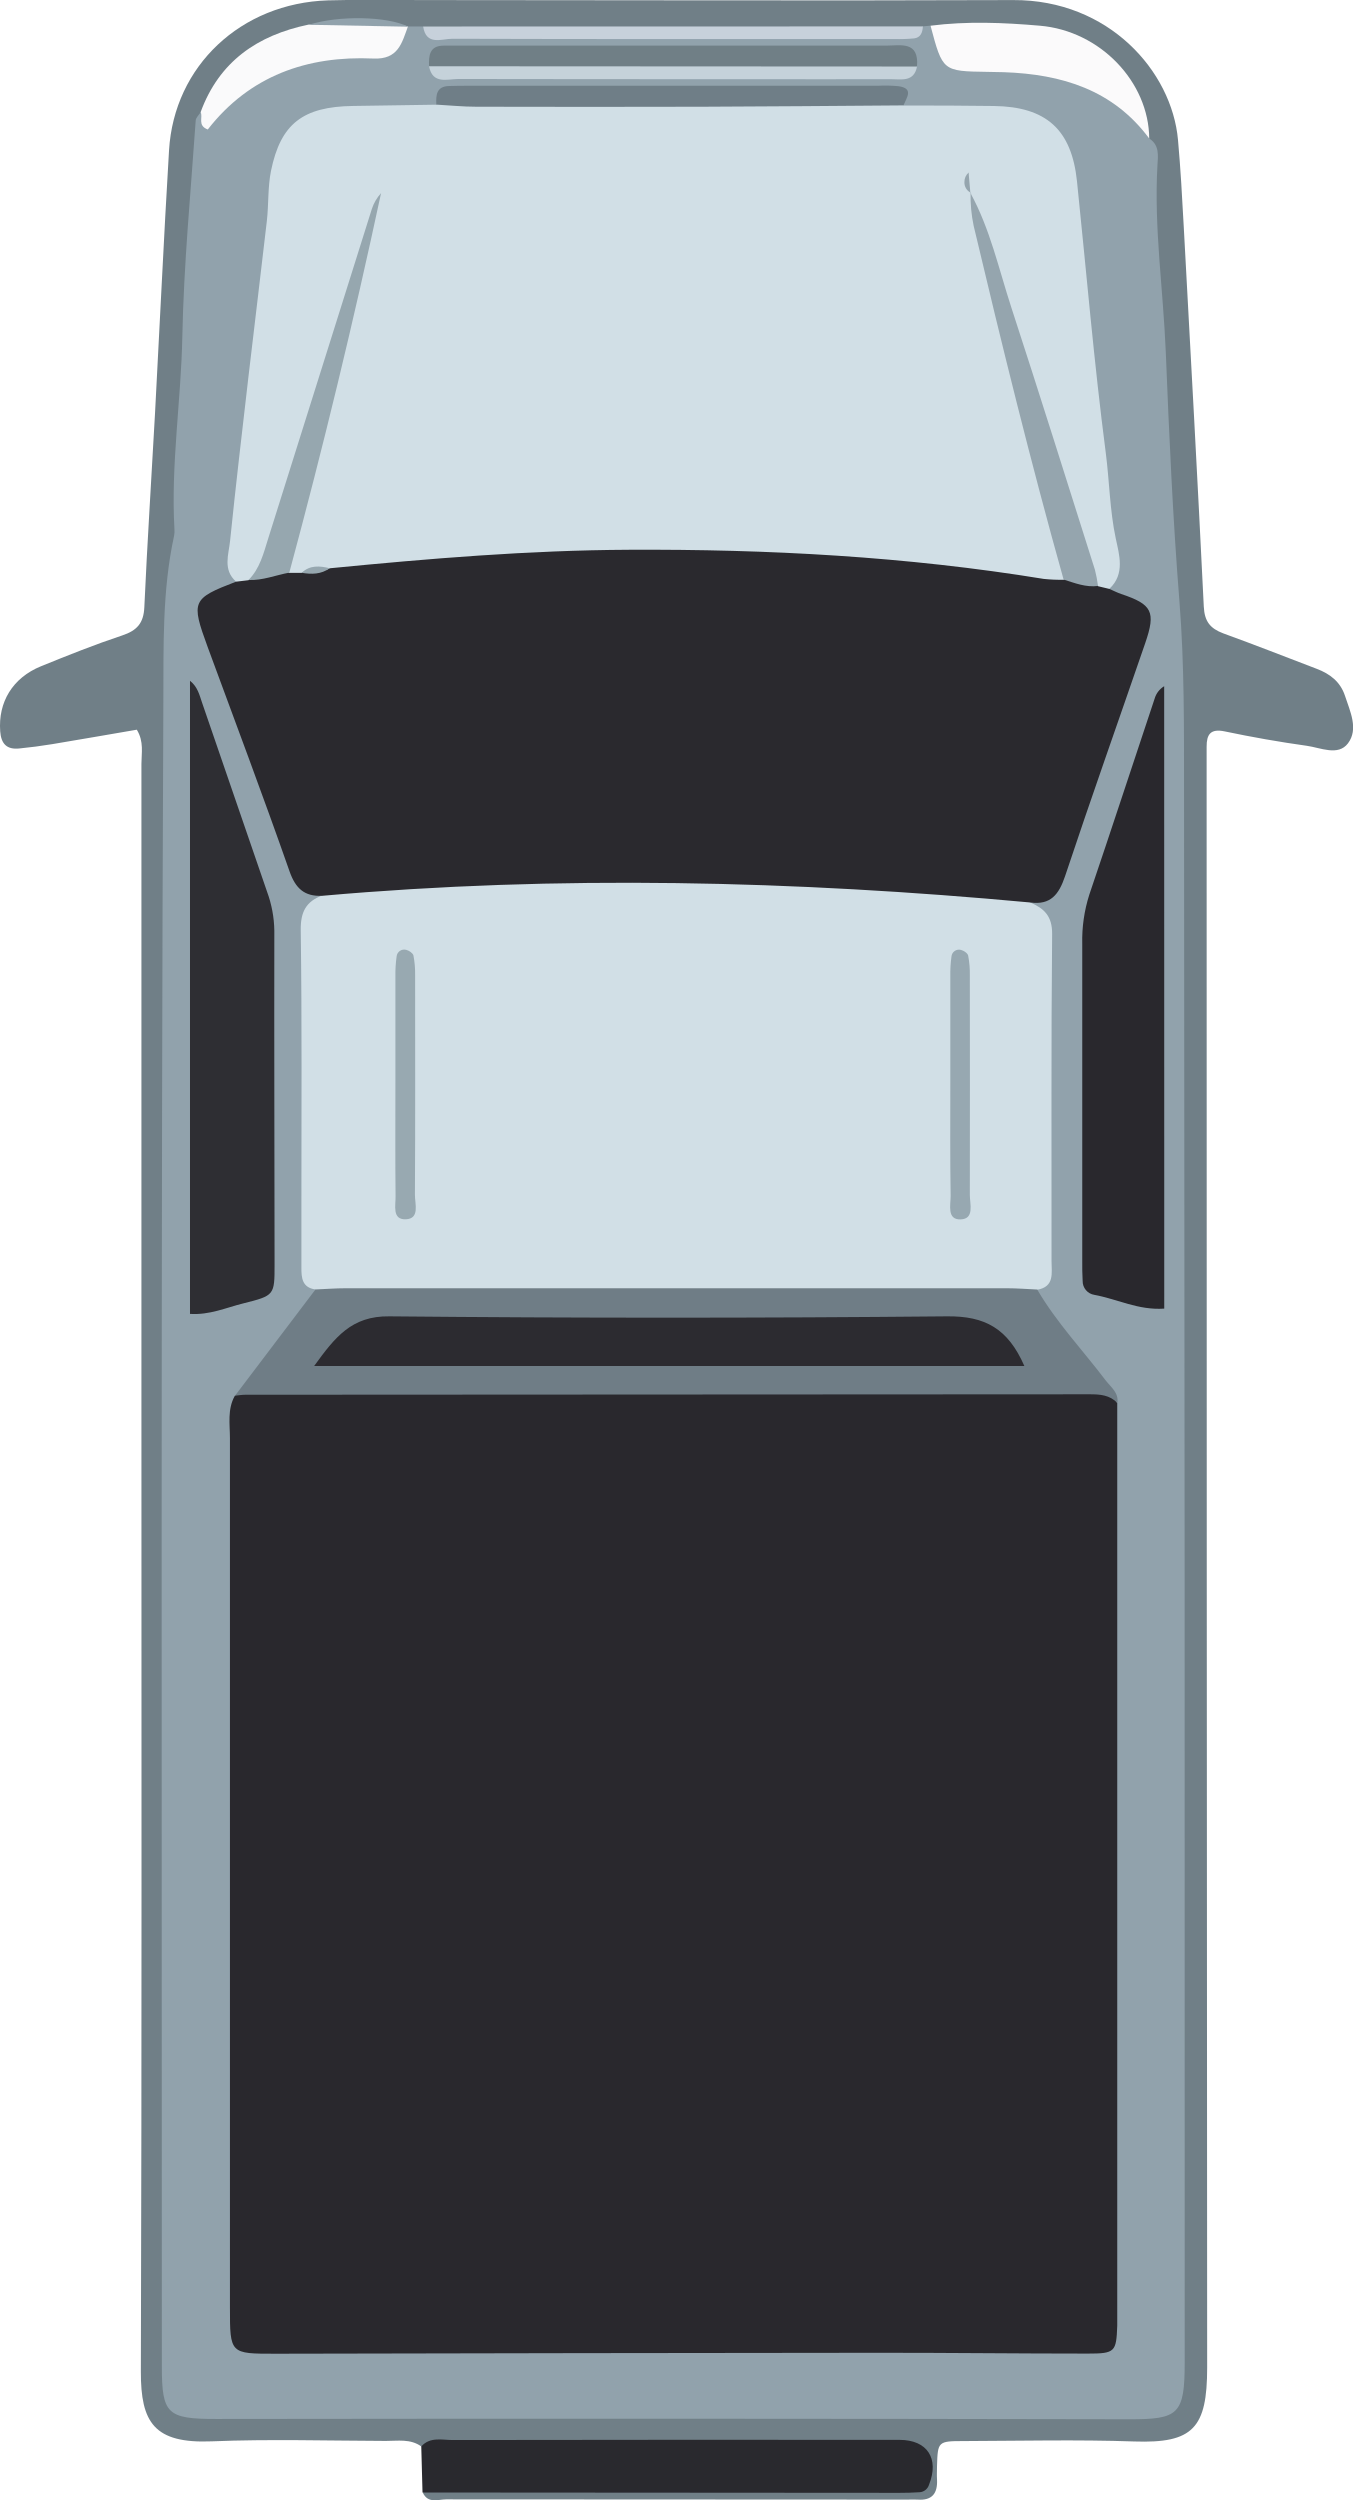
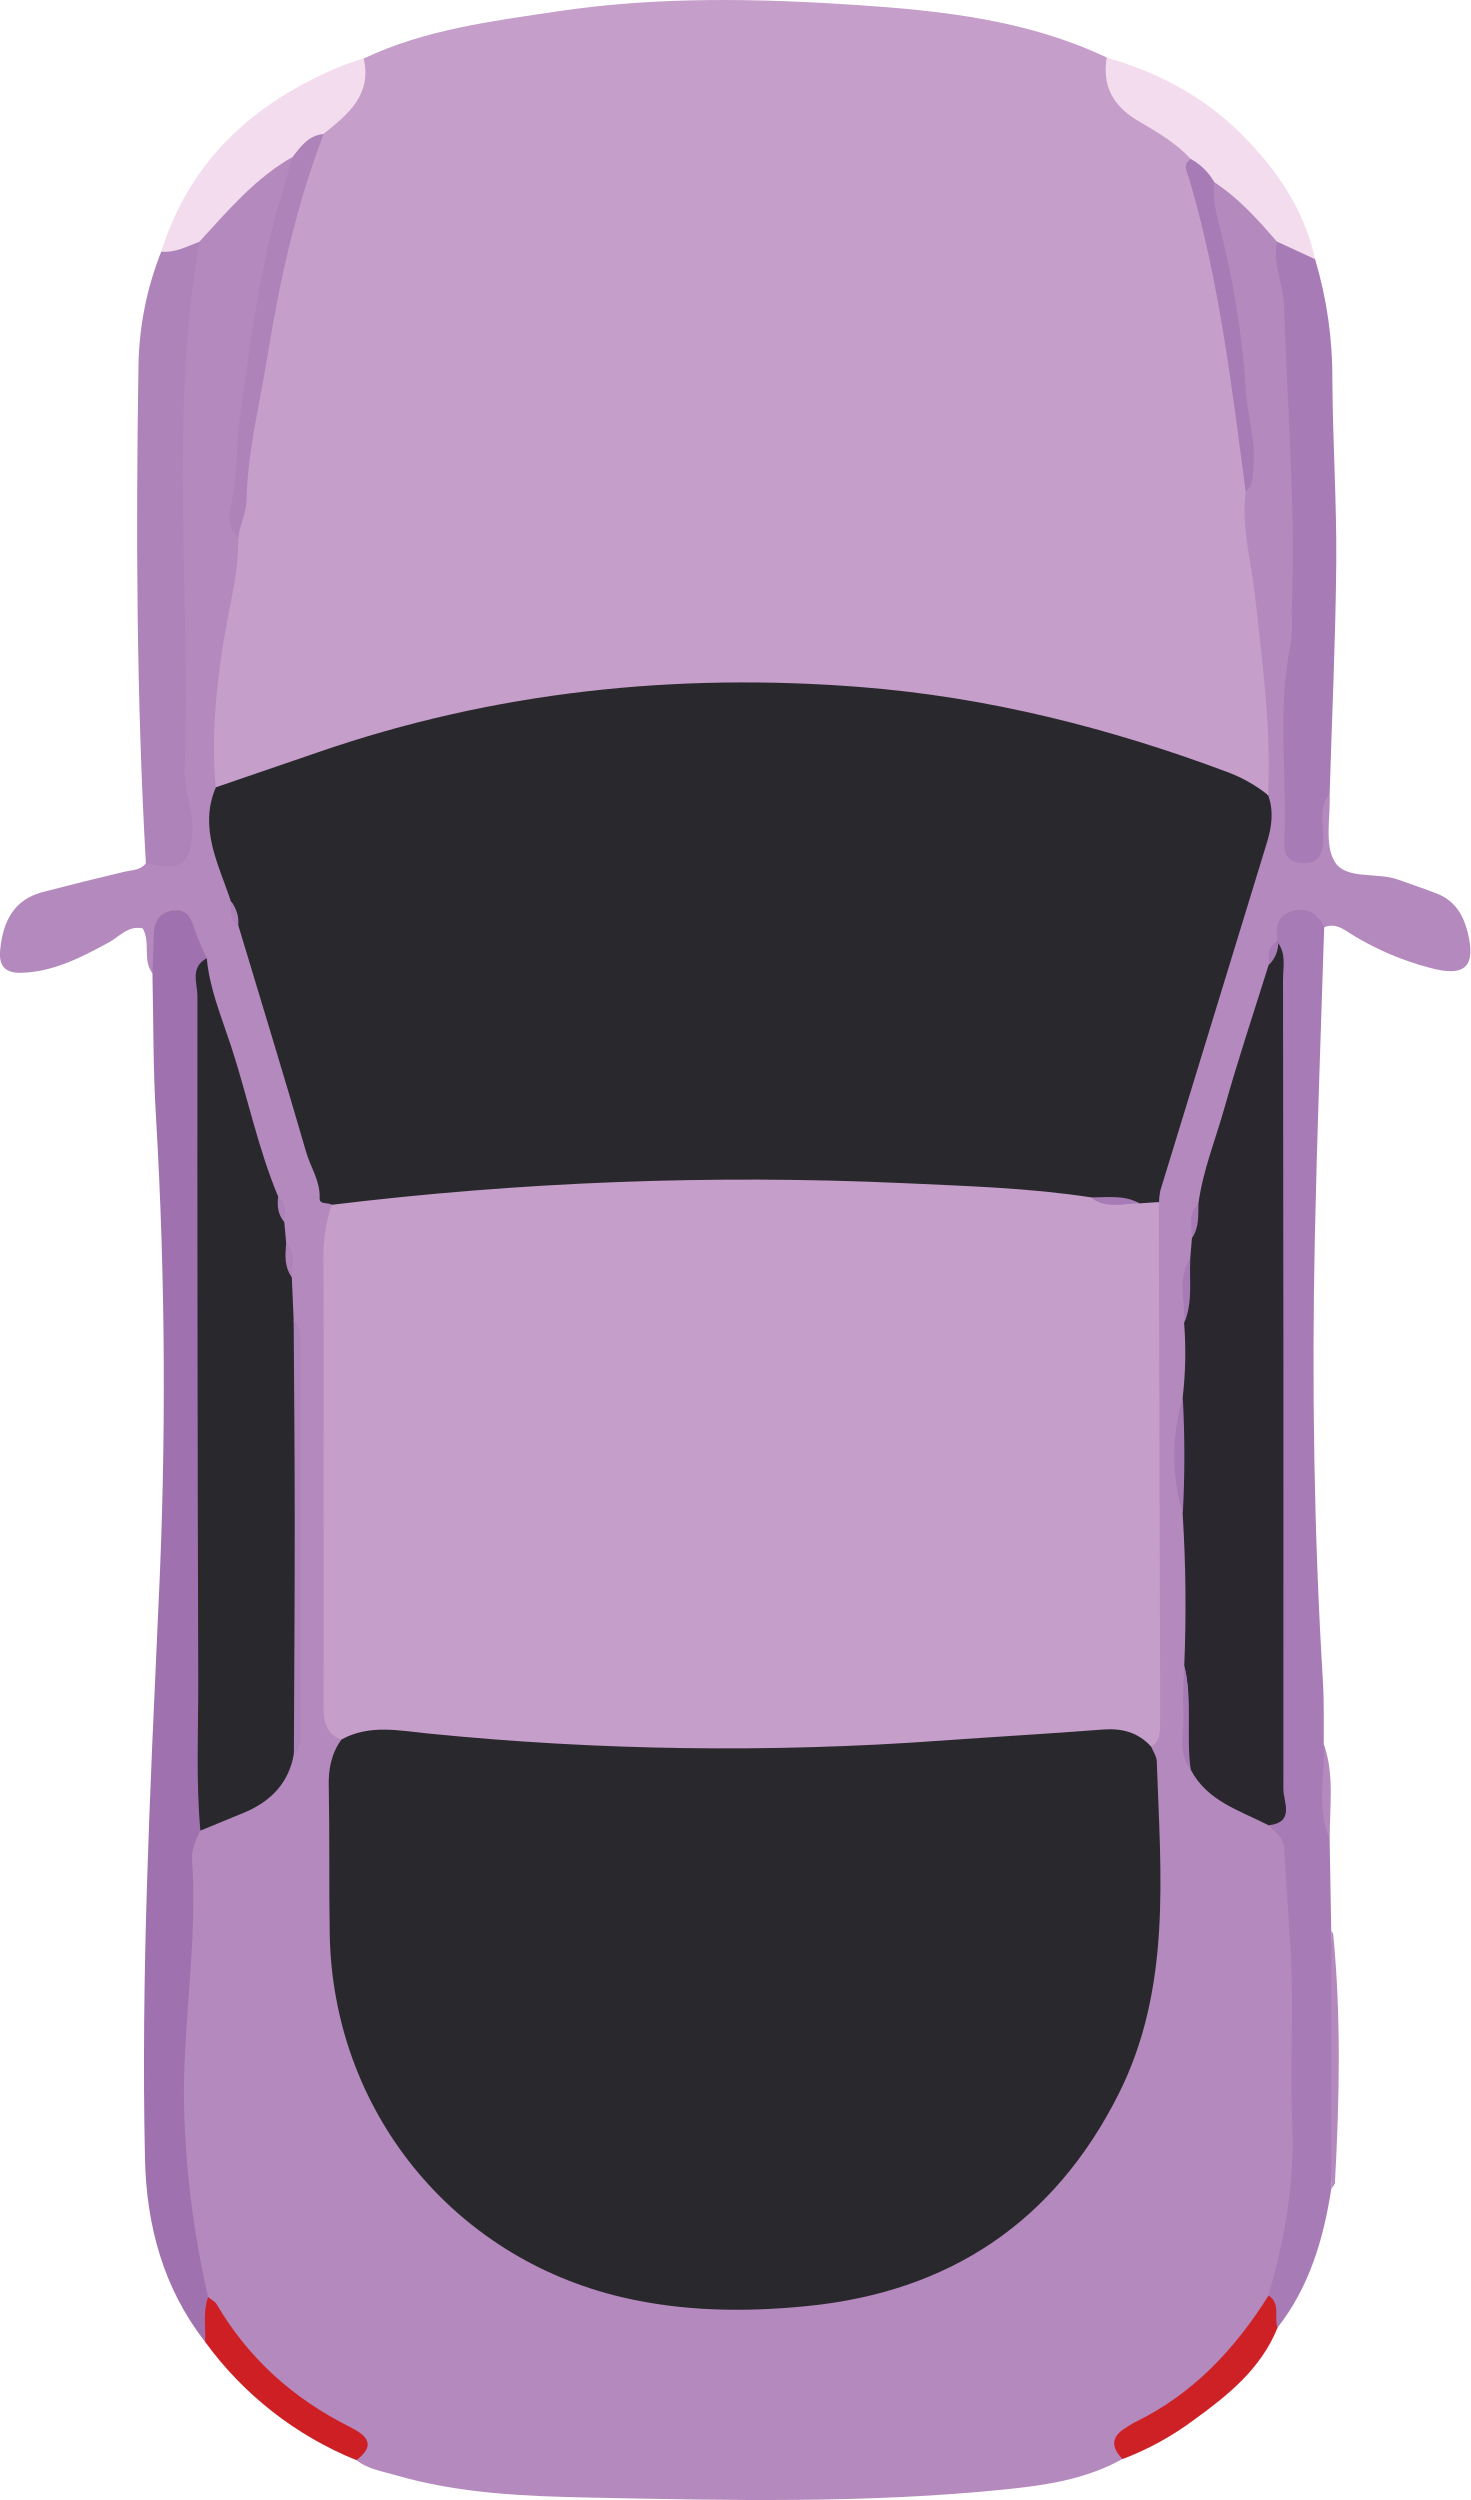
- <svg xmlns="http://www.w3.org/2000/svg" id="Слой_1" data-name="Слой 1" viewBox="0 0 404.72 747.91">
+ <svg xmlns="http://www.w3.org/2000/svg" id="Слой_1" data-name="Слой 1" viewBox="0 0 379.67 645.53">
  <defs>
-     <style>.cls-1{fill:#707f87;}.cls-2{fill:#29292e;}.cls-3{fill:#91a2ac;}.cls-4{fill:#fbfafb;}.cls-5{fill:#fafafb;}.cls-6{fill:#c7d1db;}.cls-7{fill:#29282d;}.cls-8{fill:#d1dfe6;}.cls-9{fill:#2a292e;}.cls-10{fill:#6f7d86;}.cls-11{fill:#2e2e33;}.cls-12{fill:#707f86;}.cls-13{fill:#6f7e87;}.cls-14{fill:#c5d2da;}.cls-15{fill:#95a5ae;}.cls-16{fill:#96a7af;}.cls-17{fill:#98a9b1;}.cls-18{fill:#97a8b1;}.cls-19{fill:#2c2b30;}</style>
+     <style>.cls-1{fill:#c59ec9;}.cls-2{fill:#b489bd;}.cls-3{fill:#9f72af;}.cls-4{fill:#a77bb5;}.cls-5{fill:#ae83b9;}.cls-6{fill:#f3dced;}.cls-7{fill:#ce2125;}.cls-8{fill:#ce2024;}.cls-9{fill:#29292d;}.cls-10{fill:#29282d;}.cls-11{fill:#2a282e;}</style>
  </defs>
-   <path class="cls-1" d="M647.48,867.89c-3.27-2.34-7-1.63-10.65-1.64-17.33-.06-34.68-.59-52,.12s-21.28-5.67-21.24-20.88c.31-97.31.16-194.61.17-291.92q0-94.47,0-189c0-3.25.8-6.67-1.38-10.26-8.31,1.42-16.79,2.91-25.29,4.32q-4.92.81-9.89,1.3c-3.69.37-5.41-1.35-5.69-5.13-.64-8.73,3.68-16,12.23-19.48,8-3.25,16.06-6.48,24.27-9.21,4.42-1.47,6.41-3.66,6.62-8.47.87-19.3,2.14-38.57,3.19-57.86,1.42-26.27,2.62-52.56,4.2-78.82,1.52-25.24,21.51-44,47.55-44.84,9.32-.29,18.66-.09,28-.09,59,0,118,.23,177,0,28.63-.12,47.44,21.33,49.29,41.79.78,8.62,1.25,17.27,1.72,25.92,2.06,37.91,4.16,75.82,6,113.75.22,4.45,1.93,6.54,5.82,8,9.39,3.41,18.69,7.06,28,10.62,3.9,1.48,7,3.82,8.4,8,1.54,4.72,4.15,10,.9,14.3-2.94,3.85-8.15,1.3-12.27.72-8.23-1.15-16.44-2.6-24.58-4.31-4.27-.9-5.44.9-5.42,4.61,0,3,0,6,0,9q0,237.93.16,475.87c0,18.12-4.22,22.72-21.82,22.11-17-.59-34-.18-51-.12-7.76,0-7.77.14-8,7.51,0,1.33-.08,2.66,0,4,.22,4.13-1.46,6.34-5.83,6-1-.07-2,0-3,0q-69,0-138-.07c-2.36,0-5.42,1.37-7-2,4.48-3.91,10-3.13,15.23-3.14,39.58-.08,79.15.07,118.73-.17,4.78,0,13,2.5,13.14-4.67.1-7.52-8.22-4.7-12.9-4.72-40.9-.25-81.8-.18-122.71-.12C655.37,868.86,651.38,869,647.48,867.89Z" transform="translate(-521.45 -136.01)" />
-   <path class="cls-2" d="M647.48,867.89c2.65-2.94,6.19-1.91,9.39-1.91q66.84-.11,133.68-.05c8.35,0,11.94,5.6,8.83,13.43a3.16,3.16,0,0,1-2.88,2.24c-2,.13-4,.18-6,.18l-142.65-.1Z" transform="translate(-521.45 -136.01)" />
-   <path class="cls-3" d="M865.26,177.45c3.15,2,2.62,5.23,2.45,8.12-1.05,18.66,1.74,37.18,2.5,55.76,1,24.85,2.11,49.76,4.08,74.54,1.51,19,1.36,37.89,1.38,56.82q.26,235,.2,470c0,15.71-1.83,17.11-16.74,17.08q-136.5-.29-273-.09c-14.67,0-16.26-1.49-16.26-15.73,0-166-.3-332,.45-498,.08-16.38-.37-33.23,3.2-49.59a7.36,7.36,0,0,0,.12-2c-1.11-19.33,2-38.49,2.36-57.78.43-21.53,2.51-43,4-64.54.06-.86,1-1.67,1.51-2.51,3.2,1.24,4.91-1.05,6.79-2.9C599,156,612.24,151,627.08,151.37c7.19.17,11.75-3.19,16.41-7.44H648c2.9,2.24,6.32,1.7,9.59,1.7q65.16.06,130.34,0c3.26,0,6.69.53,9.57-1.73l2.31-.21c5,9.86,13.36,11.94,23.79,11.61a56.44,56.44,0,0,1,28.51,7C858.45,165.67,863.58,170.06,865.26,177.45Z" transform="translate(-521.45 -136.01)" />
-   <path class="cls-4" d="M865.26,177.45c-10.82-14.61-26.21-19.23-43.43-19.84-1.65-.06-3.31-.07-5-.1-13.37-.2-13.37-.19-17-13.81,10.9-1.39,21.83-.94,32.69,0C850.61,145.22,865.14,160.54,865.26,177.45Z" transform="translate(-521.45 -136.01)" />
-   <path class="cls-5" d="M643.49,143.93c-1.81,4.92-2.88,9.93-10.32,9.59-19.85-.9-37.08,5.19-49.56,21.23-3.19-1.22-1.36-3.64-2.14-5.2,5.55-15.15,17-23,32.29-26.18,10-.72,20-1.83,29.85.58Z" transform="translate(-521.45 -136.01)" />
-   <path class="cls-6" d="M797.54,143.91c-.09,1.78-.64,3.35-2.63,3.59a49.16,49.16,0,0,1-5.95.19c-44.08,0-88.17.06-132.25-.08-3.12,0-7.77,2.17-8.67-3.67Z" transform="translate(-521.45 -136.01)" />
-   <path class="cls-3" d="M643.61,144l-29.85-.58C622.88,140.57,637.28,140.85,643.61,144Z" transform="translate(-521.45 -136.01)" />
-   <path class="cls-7" d="M855.69,555.78q0,135.48,0,271c0,1.67,0,3.33,0,5-.29,7.83-.62,8.34-8.84,8.34-21,0-42-.26-63-.24q-90,.07-180,.28c-13.57,0-13.61.06-13.61-13.82q0-130,0-260c0-4.28-.81-8.71,1.46-12.75,4.74-3,10-3.18,15.39-3.18q116.22,0,232.42.07C845.4,550.48,851.81,549.48,855.69,555.78Z" transform="translate(-521.45 -136.01)" />
-   <path class="cls-8" d="M592.06,310c-4-3.54-2.2-8.08-1.78-12.17,1.69-16.49,3.62-32.94,5.53-49.4,1.79-15.47,3.72-30.93,5.48-46.4.56-5,.25-10,1.23-14.89,2.88-14.13,9.56-19.22,24.51-19.43l25-.38c3.29-2.95,7.36-2.59,11.32-2.59q58.61,0,117.23,0c3.94,0,8-.38,11.19,2.84,9,0,18,0,27,.14,15.69.2,23.28,7.07,24.88,22.56,2.81,27.06,5.09,54.18,8.6,81.15,1.11,8.53,1.19,17.18,3,25.7,1,4.72,2.86,10.58-1.88,15a3.83,3.83,0,0,1-4.45-.6c-2.88-3.81-3.83-8.44-5.22-12.85-10.95-34.8-22.6-69.39-31.73-104.74-1.45-2-1.49-4.12-.54-6.61-1.44,3.14-.35,5.57,1.26,7.93q9.69,38.49,19.91,76.84c2.55,9.61,4.93,19.27,7.49,28.88.9,3.37,2.61,7.11-1.34,10-6.7,2.16-13.19-.31-19.74-1-22.83-2.38-45.71-3.92-68.59-5.6-43.09-3.18-85.69,1.72-128.46,4.33a37,37,0,0,0-10.13.48,6.06,6.06,0,0,1-4.56-1.49c-1.56-2.9-.78-5.88,0-8.74,9.15-33.28,17-66.91,26.57-100.08.27-.92.69-1.9.36-1.75-2.38,9.79-5.74,20.35-8.59,31.08-6.5,24.42-14.52,48.37-22.37,72.37-1.25,3.82-2.8,7.52-6.53,9.72A4.6,4.6,0,0,1,592.06,310Z" transform="translate(-521.45 -136.01)" />
-   <path class="cls-8" d="M829.67,406c4.13,1.78,6.59,4.05,6.54,9.43-.32,32.61-.14,65.23-.18,97.85,0,3.5,1,7.69-4.32,8.59-3.82,3.57-8.65,3-13.23,3q-94.72.14-189.44,0c-4.58,0-9.42.53-13.21-3.1-4-.55-4.24-3.46-4.21-6.64,0-6.32,0-12.64,0-19,0-27.26.18-54.54-.2-81.8-.08-5.5,1.58-8.63,6.45-10.44,7.15-5.36,15.81-4.93,23.85-5.1,27.88-.6,55.71-3.73,83.63-2.28,28.83,1.51,57.7,2.27,86.49,4.5C817.93,401.52,824.61,401.17,829.67,406Z" transform="translate(-521.45 -136.01)" />
-   <path class="cls-9" d="M829.67,406c-70.54-6.52-141.14-8.27-211.8-2-5.32.25-8-2.15-9.82-7.37-7.87-22.47-16.27-44.76-24.49-67.1-5-13.67-4.71-14.43,8.5-19.5l3.69-.44c3.88-1.72,7.43-5.36,12.2-2.2h3.75c2.65-1.37,5.77.16,8.39-1.37,29.77-2.91,59.57-5.4,89.49-5.54,41.58-.2,83,2,124.12,8.72a48.83,48.83,0,0,0,5.94.26c4-2.26,7.16-.3,10.3,1.92l3.41.82c1.18.51,2.33,1.11,3.54,1.52,9.24,3.1,10.41,5.27,7.17,14.69-8,23.27-16.24,46.45-24,69.78C838.22,403.6,835.77,406.83,829.67,406Z" transform="translate(-521.45 -136.01)" />
-   <path class="cls-10" d="M615.83,521.77c3-.12,6-.36,9-.36q99,0,197.92,0c3,0,6,.25,9,.38,5.77,9.9,13.68,18.2,20.55,27.28,1.56,2,3.89,3.62,3.43,6.67-2.27-2.4-5.19-2.61-8.26-2.61q-126.36.11-252.71.14c-1,0-2,.19-3,.28Z" transform="translate(-521.45 -136.01)" />
-   <path class="cls-11" d="M578.29,529.08V339.67c2.31,1.84,2.82,4.26,3.61,6.55q9.69,28.3,19.45,56.58a35.13,35.13,0,0,1,2.17,11.67c-.07,33.28.05,66.56.07,99.84,0,9.21,0,9.28-9.45,11.65C589.06,527.23,584.15,529.46,578.29,529.08Z" transform="translate(-521.45 -136.01)" />
-   <path class="cls-7" d="M869.75,527.5c-7.76.54-14.11-2.87-20.88-4.11a4.14,4.14,0,0,1-3.53-4.2c-.13-2-.12-4-.12-6q0-47.42,0-94.81a44.91,44.91,0,0,1,2.11-14.71c6.62-19.5,13-39.07,19.53-58.61a6.42,6.42,0,0,1,2.87-3.76Z" transform="translate(-521.45 -136.01)" />
-   <path class="cls-12" d="M649.8,155.83c-.09-3.18.09-6.15,4.41-6.17,1.66,0,3.31,0,5,0q63.63,0,127.25,0c4.37,0,10-1.51,9.32,6.27-2.93,2.13-6.34,1.72-9.63,1.73q-63.36,0-126.72,0C656.11,157.63,652.7,158,649.8,155.83Z" transform="translate(-521.45 -136.01)" />
-   <path class="cls-13" d="M791.73,167.54c-20,.14-39.93.34-59.9.4q-33.95.09-67.91,0c-4,0-7.95-.41-11.93-.63-.15-2.83,0-5.47,3.81-5.57,2-.06,4-.08,6-.08H784.19a42.3,42.3,0,0,1,6,.13C794.94,162.43,792.68,165.2,791.73,167.54Z" transform="translate(-521.45 -136.01)" />
-   <path class="cls-14" d="M649.8,155.83l146,.08c-.94,4.76-4.73,3.78-7.9,3.79-13.92.05-27.84,0-41.77,0-29.17,0-58.34,0-87.52-.06C655.27,159.65,650.85,161.34,649.8,155.83Z" transform="translate(-521.45 -136.01)" />
-   <path class="cls-15" d="M849.94,311.31c-3.64.46-6.94-.86-10.3-1.92-9.84-35.08-18.52-70.44-26.92-105.88a44,44,0,0,1-.91-9.87l-.07.06c5.92,10.78,8.5,22.77,12.27,34.32,8.51,26.09,16.72,52.28,25,78.44A41.07,41.07,0,0,1,849.94,311.31Z" transform="translate(-521.45 -136.01)" />
-   <path class="cls-16" d="M608,307.32c-4.07.75-8,2.39-12.2,2.2,3.42-3.44,4.5-8,5.89-12.43q15.51-49.26,31-98.56a12.9,12.9,0,0,1,2.76-4.74Q623.2,251,608,307.32Z" transform="translate(-521.45 -136.01)" />
-   <path class="cls-15" d="M811.81,193.64a3.39,3.39,0,0,1-1.84-3.21,3.59,3.59,0,0,1,1.25-2.78c.18,2,.35,4,.52,6Z" transform="translate(-521.45 -136.01)" />
-   <path class="cls-16" d="M620.09,306c-2.57,1.85-5.43,1.87-8.39,1.37C614.19,305,617.12,305.3,620.09,306Z" transform="translate(-521.45 -136.01)" />
-   <path class="cls-17" d="M639.74,460q0-15.94,0-31.88a38.19,38.19,0,0,1,.36-5.95,2.27,2.27,0,0,1,2.87-2c.84.19,2,1,2.16,1.66a28.49,28.49,0,0,1,.51,5.91c0,21.92.07,43.84-.06,65.75,0,2.67,1.5,7.12-2.72,7.29s-3-4.29-3.07-6.94C639.66,482.61,639.75,471.32,639.74,460Z" transform="translate(-521.45 -136.01)" />
-   <path class="cls-18" d="M805.75,460c0-10.62,0-21.24,0-31.86a39.29,39.29,0,0,1,.34-5.95,2.26,2.26,0,0,1,2.86-2c.83.21,2,1,2.14,1.7a28.49,28.49,0,0,1,.5,5.91c0,21.91.07,43.81,0,65.71,0,2.69,1.44,7.15-2.74,7.3s-3-4.33-3-7C805.66,482.6,805.75,471.32,805.75,460Z" transform="translate(-521.45 -136.01)" />
-   <path class="cls-19" d="M827.9,544.67H615.43c6.23-8.59,11.17-15,22.47-14.86q83.42.81,166.84,0C816.13,529.68,823,533.44,827.9,544.67Z" transform="translate(-521.45 -136.01)" />
+   <path class="cls-1" d="M627.87,202.82c15.88-7.52,33.07-9.64,50.15-12.19,25.83-3.87,51.89-3.33,77.74-1.59,21.77,1.47,43.74,3.93,64,13.53a30.33,30.33,0,0,0,14.68,17.79c3.65,2.06,7.59,4.26,8.58,9,7.69,28.28,11.85,57.18,15.49,86.19,1.13,16.74,3.92,33.29,5.15,50,.64,8.8,2.12,17.66-1.08,26.31-3.29,2.89-6.35.48-9.21-.7C804,371,752.48,364.55,699.69,367.77c-33.42,2-65.67,10.4-97.09,21.9-4.27,1.57-8.53,4.22-13.33,1.49-4.25-8.76-3-18-1.94-27.08,1.53-12.44,4.66-24.64,5.58-37.17,4.21-26.2,7.25-52.59,13.64-78.43A156.41,156.41,0,0,1,615,223C619.9,216.64,625.24,210.6,627.87,202.82Z" transform="translate(-533.96 -187.71)" />
+   <path class="cls-2" d="M861.39,393c.87-17.14-1.48-34-3.31-51-1-9.08-3.6-18.11-2.48-27.4,2.07-12.91-2.29-25.32-3.07-38-.84-13.74-6.85-26.72-6.34-40.7,2.2-3.24,4.7-1.53,6.61,0,5.5,4.52,11.2,9,13.24,16.35,4.67,35.39,6.09,70.88,3.25,106.5-1.21,15.16-.78,30.27-.4,46.43,6-3.51,1.77-11.32,8.4-12.49.25,5.93-1.39,13,1.28,17.48,2.84,4.79,10.92,2.68,16.43,4.68,3.41,1.23,6.87,2.35,10.24,3.71,4.37,1.77,6.57,5.39,7.66,9.76,2.26,9-.6,11.78-9.7,9.3a74.82,74.82,0,0,1-20-8.5c-2.24-1.4-4.33-3.19-7.26-2-3.71-.56-7.83-3-10.2,2.32-.32.83-.67,1.65-1,2.48a62.44,62.44,0,0,0-1.6,6.75Q854,468.33,845.55,498.2a23,23,0,0,0-1.44,8.86,32.74,32.74,0,0,1-.83,6.23c-1.57,5.32-.95,10.75-.82,16.16-.06,6.34.36,12.69-.8,19a74.55,74.55,0,0,0,.14,31c1.55,12.62.55,25.29.8,37.92-.11,8.21-1.27,16.46.73,24.6,3.87,9.6,14,11.24,21.18,16.61,2.67,2.39,3.61,5.58,3.91,8.94a607.15,607.15,0,0,1,1.2,89.66,66.7,66.7,0,0,1-5.06,21.27c-7,14.73-18.23,25.63-31.94,34.06-4.12,2.54-7.37,5.45-8.81,10.13-9.5,5.32-20.06,6.83-30.6,7.9-35.51,3.59-71.14,2.82-106.75,2.08-16.94-.35-33.91-1-50.37-5.8-3.48-1-7.14-1.56-10.12-3.87.3-4.88-3.09-6.93-6.72-8.87-15.43-8.3-26.75-20.54-34.51-36.21-6.92-22.89-7.23-46.39-5.5-69.86.78-10.58,1.15-21.12,1.33-31.69.08-5-.3-10,2.23-14.54,2.18-3.63,5.89-5.1,9.56-6.56,8.19-3.25,13.74-8.82,15.72-17.6,1-35.88,1.47-71.74-.33-107.57a51.72,51.72,0,0,1-1-11.84,26.4,26.4,0,0,0-.82-9.15,37.41,37.41,0,0,1-.89-5.85,14.71,14.71,0,0,0-2-6.86c-6.52-19.79-12.51-39.73-18.21-59.74a16.75,16.75,0,0,0-1.21-3.79c-1.08-2.29-1.37-6-4.66-5.59s-2.59,4.13-3.12,6.61c-.43,2-.61,4-2.54,5.17-2.61-3.44-.39-7.92-2.48-11.57-3.78-.85-6,2.15-8.8,3.64-7,3.79-14.09,7.51-22.37,7.82-4.29.16-6.09-1.67-5.64-6,.74-7.17,3.4-12.87,11-14.86q10.59-2.76,21.23-5.27c1.93-.46,4-.29,5.36-2.14,7.5-2.82,8.84-8.22,8.31-15.86-2.86-41.2-1.23-82.47-.94-123.71,0-6.28,1.9-12.48,3.82-18.52,3.81-10.13,12.27-16.23,20.16-22.72,2-1.64,5.13-3.76,7.65,0-2.71,16.36-8.08,32.2-10,48.7-1.85,16-5.75,31.78-5.1,48a69.76,69.76,0,0,1-1.57,14.7c-3.26,16.36-5.79,32.87-4.27,49.69a86.84,86.84,0,0,0,5.85,29,46.31,46.31,0,0,0,2.06,7.3c8.26,24.44,14.5,49.52,23.55,73.73-1.09,40-.23,79.92-.49,119.87a49.52,49.52,0,0,0,1.73,13.82c.08,16.93-.15,33.87-.11,50.82.12,50.45,35.49,88.93,85.73,94.82a137.58,137.58,0,0,0,49.41-2.65c43.73-10.77,72.35-47.87,73.35-94.12.34-15.61,0-31.22-.72-46.84.92-45.18-.14-90.35.51-135.5,1.87-14.27,7.43-27.55,11.29-41.3C848.14,437.53,855.43,415.45,861.39,393Z" transform="translate(-533.96 -187.71)" />
+   <path class="cls-3" d="M585.7,660.4c-1.17,2.4-2.33,4.79-2.14,7.59,1.46,21.3-2.48,42.43-2.08,63.72a246.92,246.92,0,0,0,6.22,49.14c1.79,4,3.71,8-.78,11.55-10.8-13.87-15.13-30-15.52-47.17-1.07-47.58,1.32-95.08,3.46-142.61a1182.16,1182.16,0,0,0-.63-126.7c-.77-12.28-.63-24.61-.91-36.91.12-3.27.27-6.54.34-9.81s1.24-5.76,4.81-6.35c3.26-.53,4.62,1.28,5.5,4.18a79.33,79.33,0,0,0,3.38,8.11c-1.21,9,1.61,17.64,1.57,26.59-.26,60.44-.12,120.88-.15,181.32C588.77,649,589.33,655.08,585.7,660.4Z" transform="translate(-533.96 -187.71)" />
+   <path class="cls-4" d="M861.53,780.43c4.07-14.37,6.76-28.87,6.12-44-.54-12.92.16-25.89-.18-38.83-.28-10.76-1.42-21.49-1.84-32.25-.13-3.26-2.37-4.5-4.12-6.36,1.82-34.17.55-68.36.8-102.54.23-29.87.08-59.75,0-89.63,0-11.94-.18-23.88,1.58-35.74-.56-3.38-.47-6.67,3.35-8s6.85.27,8.64,4c-.82,26.54-1.84,53.08-2.4,79.62-.82,38.52-.25,77,2.09,115.48.32,5.3.14,10.62.2,15.93,2,8.06-.65,16.41,1.52,24.46q.21,11.85.41,23.68a564.53,564.53,0,0,1,0,66.71c-2,12.95-5.66,25.28-13.9,35.82C860.64,786.67,861.79,783.35,861.53,780.43Z" transform="translate(-533.96 -187.71)" />
+   <path class="cls-5" d="M585.43,250.14c-7.85,45.39-2.16,91.16-3.8,136.73-.19,5.25,2.37,10.21,2,15.65-.52,8.47-2.68,10.14-12,8.12-2.44-42.9-2.59-85.83-1.91-128.78a82.89,82.89,0,0,1,5.87-29.16C578.45,250.23,581.42,248.19,585.43,250.14Z" transform="translate(-533.96 -187.71)" />
+   <path class="cls-4" d="M877.29,392.69c-3.16,3.78-1.39,8.29-1.68,12.45-.26,3.62-1.48,5.58-5.36,5.43-3.35-.13-4.79-1.88-4.65-5.06.75-17.16-1.83-34.41,1.61-51.51.64-3.2.2-6.61.33-9.92,1-25.83-1.23-51.57-2-77.36-.17-5.6-3-10.89-1.87-16.65,4.92-2,7.38,1.34,9.87,4.58A107.28,107.28,0,0,1,878,286.07c.08,15.61,1.12,31.23,1,46.83C878.82,352.83,877.89,372.76,877.29,392.69Z" transform="translate(-533.96 -187.71)" />
+   <path class="cls-6" d="M873.53,254.65l-9.87-4.57c-4.89-5.63-9.83-11.2-16.15-15.31a8.42,8.42,0,0,1-6.07-6c-3.85-4.18-8.77-7-13.54-9.81-6.55-3.85-9.37-9-8.17-16.38,14.3,4.12,26.78,11,37.07,22.11C864.91,233.4,871,242.94,873.53,254.65Z" transform="translate(-533.96 -187.71)" />
+   <path class="cls-6" d="M585.43,250.14c-3.19,1.18-6.25,2.9-9.84,2.56,7.47-23.85,24.18-38.72,46.66-48,1.83-.75,3.74-1.29,5.62-1.93,2.17,9.49-4.09,14.5-10.36,19.5-2.34,2.47-4.13,5.68-8.07,6C599.8,233.78,592.77,242.13,585.43,250.14Z" transform="translate(-533.96 -187.71)" />
+   <path class="cls-7" d="M861.53,780.43c3.17,2.13,1.34,5.62,2.29,8.36-4.3,10.64-12.85,17.46-21.74,23.89a75.68,75.68,0,0,1-18.27,10c-2.84-2.93-3.12-5.65.69-8,.84-.52,1.65-1.1,2.53-1.53C842,805.89,852.83,794.27,861.53,780.43Z" transform="translate(-533.96 -187.71)" />
+   <path class="cls-8" d="M586.92,792.4c.18-3.85-.6-7.77.78-11.55.75.61,1.75,1.07,2.21,1.85,8.25,14.07,19.89,24.43,34.42,31.69,4.15,2.07,7,4.58,1.64,8.56A90.08,90.08,0,0,1,586.92,792.4Z" transform="translate(-533.96 -187.71)" />
+   <path class="cls-2" d="M877.72,753q0-33.36,0-66.71c.17.28.46.56.49.85,2.08,21.37,1.62,42.76.45,64.15C878.63,751.85,878,752.4,877.72,753Z" transform="translate(-533.96 -187.71)" />
+   <path class="cls-2" d="M877.32,662.58c-3.54-8-1.22-16.29-1.52-24.46C878.62,646.13,877.23,654.4,877.32,662.58Z" transform="translate(-533.96 -187.71)" />
+   <path class="cls-9" d="M593.6,420.53c-3.13-9.61-8.41-18.92-3.91-29.53,8.75-3,17.51-6,26.25-9,45.6-15.77,92.61-20.64,140.45-16.87,32.55,2.57,64.08,10.53,94.68,22A38.5,38.5,0,0,1,861.39,393c1.56,4.17.93,8.29-.33,12.39q-13.75,44.89-27.5,89.78a16.87,16.87,0,0,0-.34,3c-1.44,2.25-3.65,2.34-6,2.16-4.49-1.16-9.06-.88-13.64-.7C773.12,495,732.45,495,691.83,496c-19.92.48-39.9,2.11-59.75,4.41-4.28.49-8.64,1.56-12.44-1.62-1-.64-3.23,0-3.15-1.64.22-4.44-2.34-8-3.49-12-5.68-19.57-11.65-39.06-17.53-58.57C593.82,424.92,595.39,422.2,593.6,420.53Z" transform="translate(-533.96 -187.71)" />
+   <path class="cls-5" d="M609.44,228.31c2.14-2.75,4.16-5.64,8.07-6-7.08,18.58-11.35,37.91-14.51,57.47-2,12.35-5.13,24.56-5.37,37.15-.07,3.44-1.88,6.35-2.1,9.67-3.06-2.6-2.47-6.32-1.77-9.25,1.64-6.84,1.09-13.79,2-20.59,2.52-18.52,4.81-37.12,9.9-55.19Q607.55,234.94,609.44,228.31Z" transform="translate(-533.96 -187.71)" />
+   <path class="cls-4" d="M841.44,228.76a15.72,15.72,0,0,1,6.07,6c-.68,5.44,1.23,10.51,2.39,15.64a227.89,227.89,0,0,1,5.75,38.11c.36,6.58,2.65,13,1.94,19.7-.25,2.29.2,4.71-2,6.36-3.57-27.09-6.8-54.24-14.52-80.58C840.52,232.14,839.15,230.36,841.44,228.76Z" transform="translate(-533.96 -187.71)" />
+   <path class="cls-1" d="M828.18,498.43l5-.33.33,121.55c0,4.32,0,8.63,0,13,0,2.36,0,4.7-2.37,6.15-46.89-.77-93.63,5.26-140.56,3-22.87-1.1-45.64-3.43-68.48-4.88-4.77-1.83-4.59-5.89-4.59-10q.06-27.37,0-54.75c0-19.58.08-39.16-.06-58.73a42.79,42.79,0,0,1,2.13-14.63A888.66,888.66,0,0,1,767,493.2c16.24.76,32.54,1.21,48.67,3.68C819.63,498.79,824.16,496.57,828.18,498.43Z" transform="translate(-533.96 -187.71)" />
+   <path class="cls-10" d="M622.14,636.87c7.24-4,15-2.27,22.46-1.54A770.8,770.8,0,0,0,777,637.16c13.9-1,27.83-1.78,41.73-2.86,5-.39,9.13.73,12.5,4.45.49,1.24,1.37,2.46,1.42,3.71,1,29.21,3.92,58.67-9.94,86.13-16.68,33-43.68,50.93-80.39,54.58-16,1.6-32,1.4-47.68-2.27-44.15-10.35-74.76-48.45-75.54-93.81-.22-12.66,0-25.32-.25-38C618.73,644.63,619.46,640.53,622.14,636.87Z" transform="translate(-533.96 -187.71)" />
+   <path class="cls-11" d="M863.92,431.11c2.21,3,1.32,6.43,1.33,9.68q.16,104.46.09,208.93c0,3.17,3.07,8.58-3.82,9.3-7.4-3.83-15.85-6.18-20.11-14.38-2.3-8.82.66-18-1.66-26.78a377.49,377.49,0,0,0-.41-39.23,121,121,0,0,1,0-30,100.5,100.5,0,0,0,.37-19.39c2.16-5.37-.41-11.19,1.58-16.57l.45-5.34c1.59-2.71-.06-6,1.65-8.71,1.15-8.66,4.47-16.75,6.81-25.08,3.46-12.35,7.55-24.52,11.37-36.77,1.88-1.56-.08-4.64,2.36-6Z" transform="translate(-533.96 -187.71)" />
+   <path class="cls-10" d="M585.7,660.4c-1.17-12.94-.51-25.91-.55-38.87q-.27-88.29-.21-176.57c0-3.3-2-7.44,2.41-9.82.72,7.88,3.79,15.14,6.22,22.53,4.25,12.94,6.94,26.37,12.2,39,1.31,2,.3,4.56,1.59,6.56l.49,5.45c1.36,2.8.07,6,1.46,8.82l.48,11.18c1.63,19.46.62,39,.64,58.44,0,17.82,1,35.67-.59,53.48-1.28,7.4-5.81,12.1-12.49,15C593.48,657.21,589.58,658.79,585.7,660.4Z" transform="translate(-533.96 -187.71)" />
+   <path class="cls-5" d="M609.84,640.59c.08-20,.23-40,.22-60,0-17.32-.17-34.64-.27-52,2.3,2.09,1.77,4.88,1.77,7.49q0,48.47,0,96.93C611.55,635.69,612.11,638.48,609.84,640.59Z" transform="translate(-533.96 -187.71)" />
+   <path class="cls-4" d="M839.37,548.63a278,278,0,0,1,0,30A52.12,52.12,0,0,1,839.37,548.63Z" transform="translate(-533.96 -187.71)" />
+   <path class="cls-4" d="M839.75,617.86c2.23,8.82.43,17.9,1.66,26.78-3.63-4.64-1.48-10-1.86-15.07C839.26,625.69,839.66,621.77,839.75,617.86Z" transform="translate(-533.96 -187.71)" />
+   <path class="cls-4" d="M841.32,512.67c-.36,5.53.75,11.21-1.58,16.57C840.06,523.7,837.8,517.9,841.32,512.67Z" transform="translate(-533.96 -187.71)" />
+   <path class="cls-4" d="M843.42,498.62c-.11,3,.2,6.05-1.65,8.7C841.68,504.3,840.61,501.09,843.42,498.62Z" transform="translate(-533.96 -187.71)" />
+   <path class="cls-5" d="M609.31,517.49c-2-2.69-1.7-5.76-1.46-8.82C610.52,511.25,609.35,514.46,609.31,517.49Z" transform="translate(-533.96 -187.71)" />
+   <path class="cls-5" d="M593.6,420.53a8.15,8.15,0,0,1,1.87,6.11C593.19,425.11,593.56,422.77,593.6,420.53Z" transform="translate(-533.96 -187.71)" />
+   <path class="cls-4" d="M864,430.79a7.71,7.71,0,0,1-2.36,6C861.56,434.45,861.08,432,864,430.79Z" transform="translate(-533.96 -187.71)" />
+   <path class="cls-5" d="M607.36,503.22c-1.68-1.91-1.84-4.18-1.59-6.56C608,498.43,607.52,500.87,607.36,503.22Z" transform="translate(-533.96 -187.71)" />
+   <path class="cls-4" d="M828.18,498.43c-4.25,0-8.7,1.6-12.56-1.55C819.87,496.92,824.21,496.17,828.18,498.43Z" transform="translate(-533.96 -187.71)" />
</svg>
